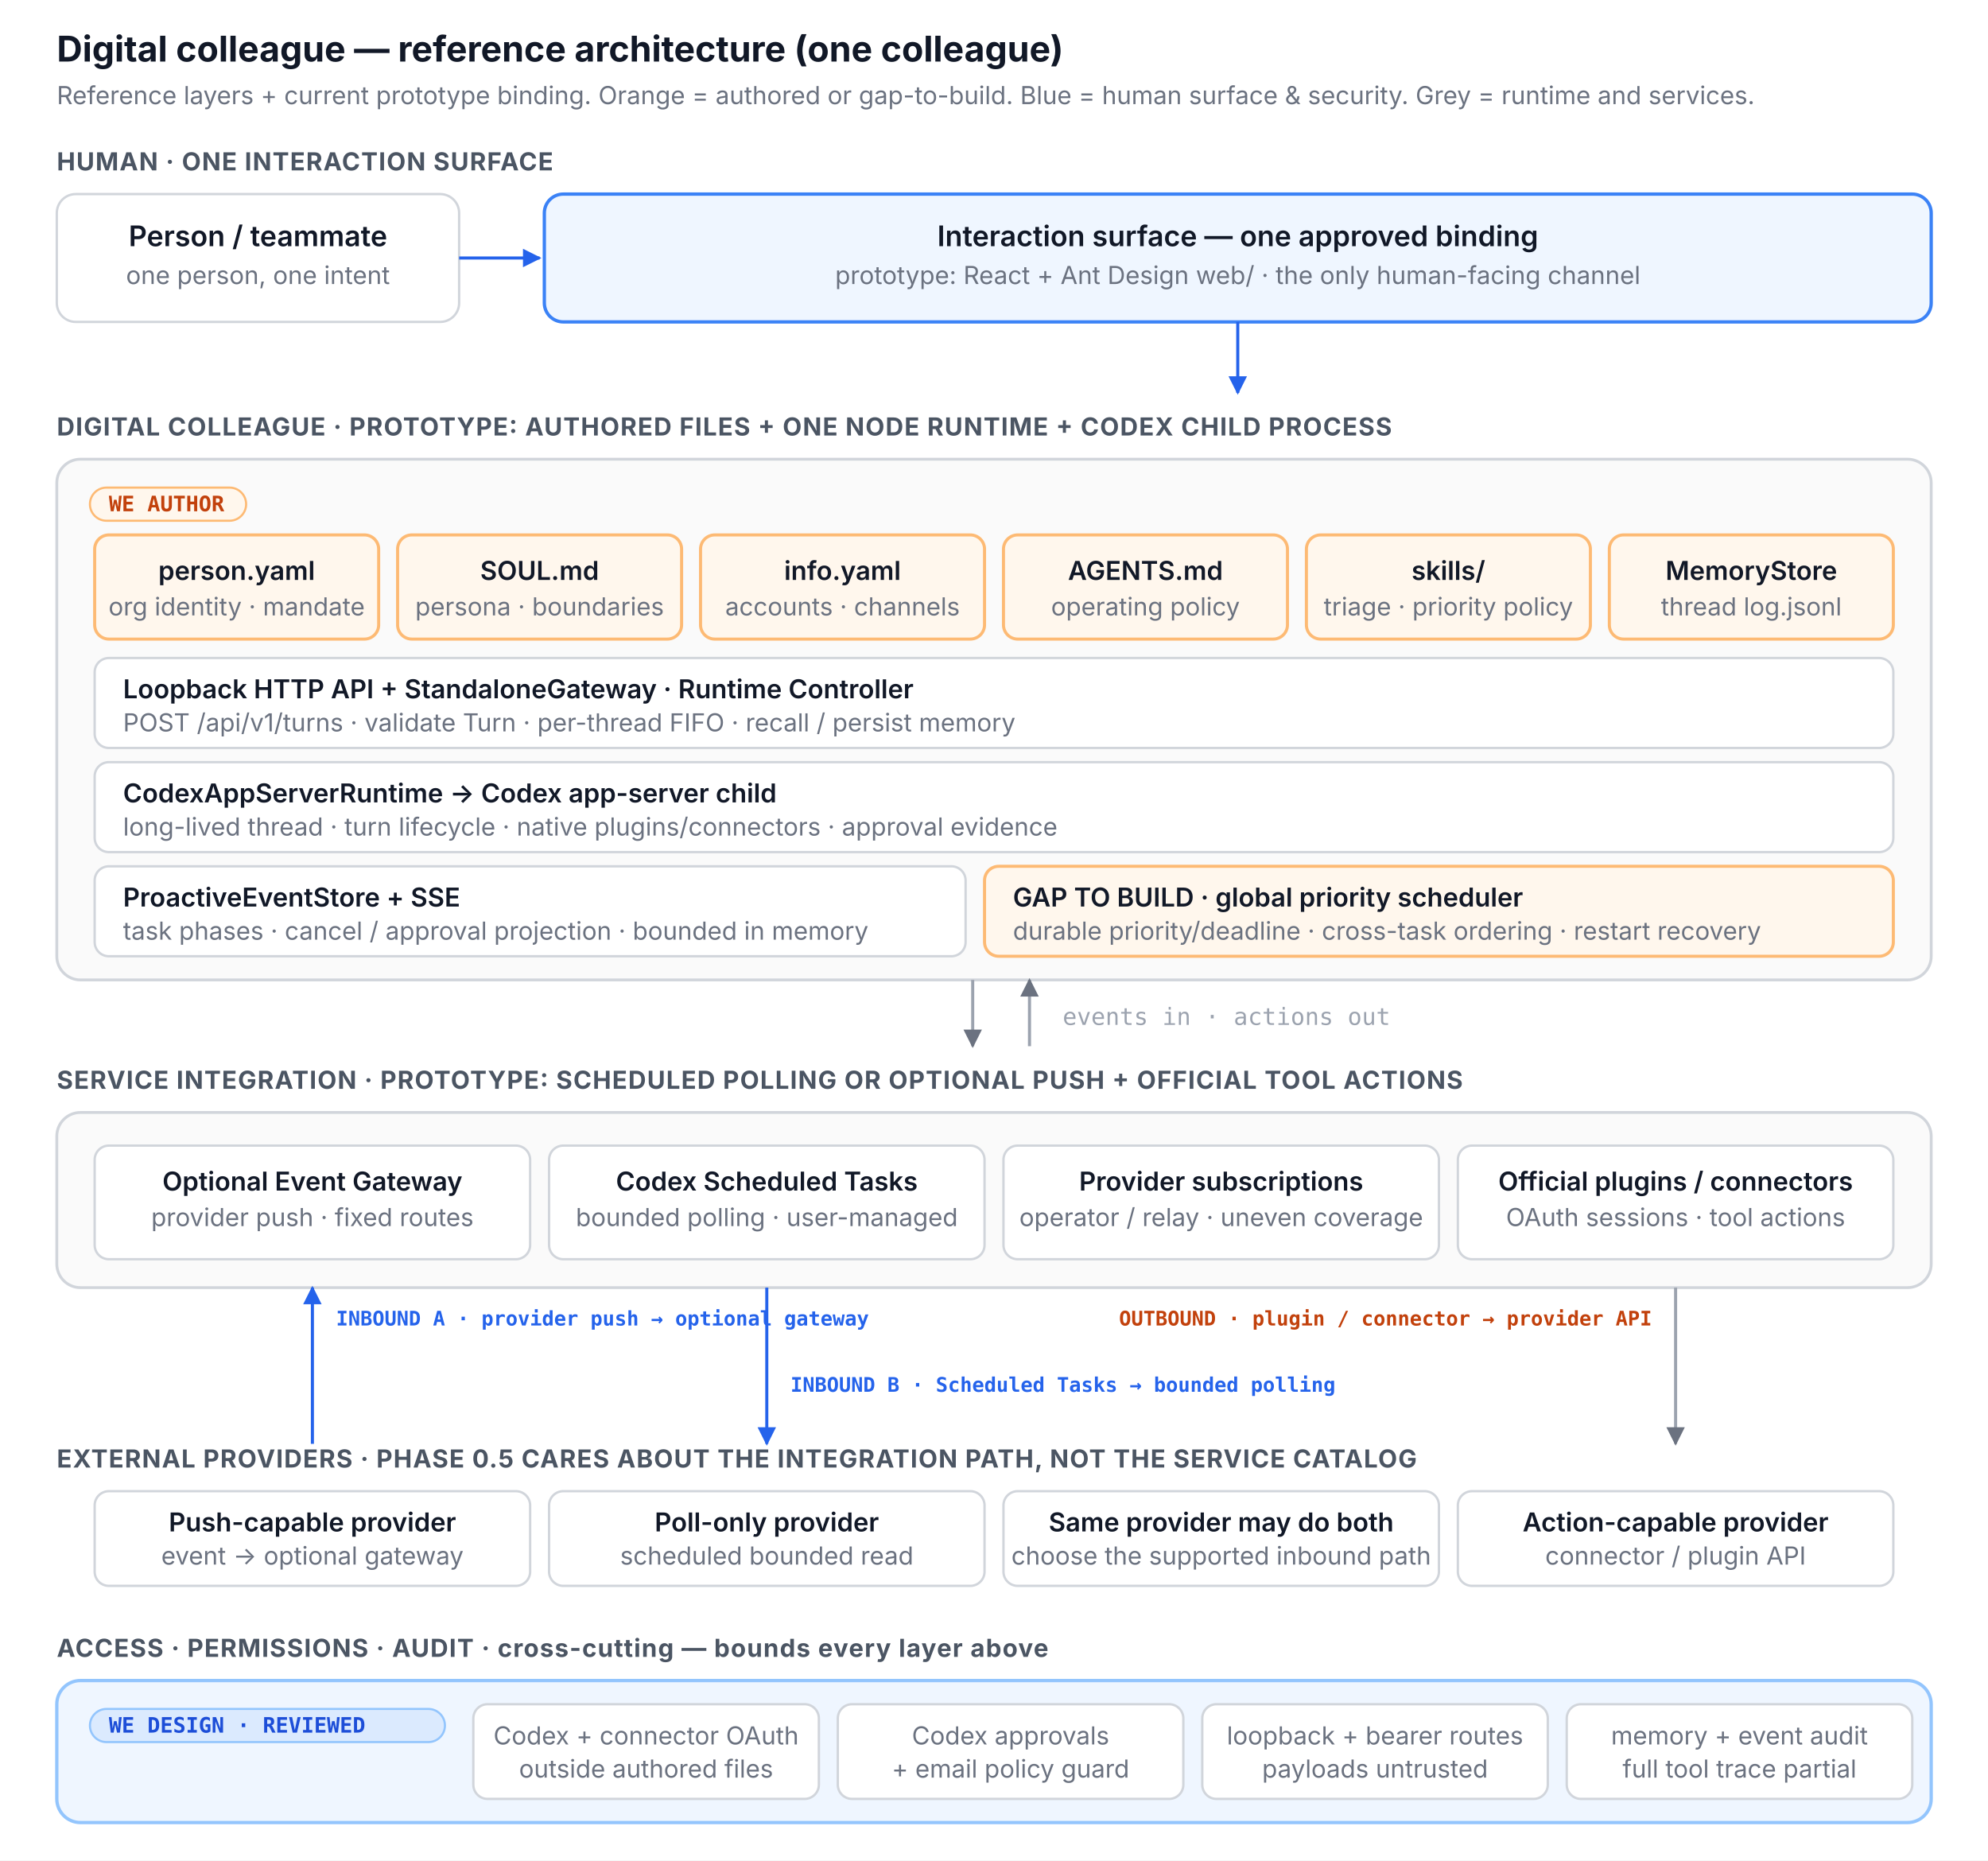
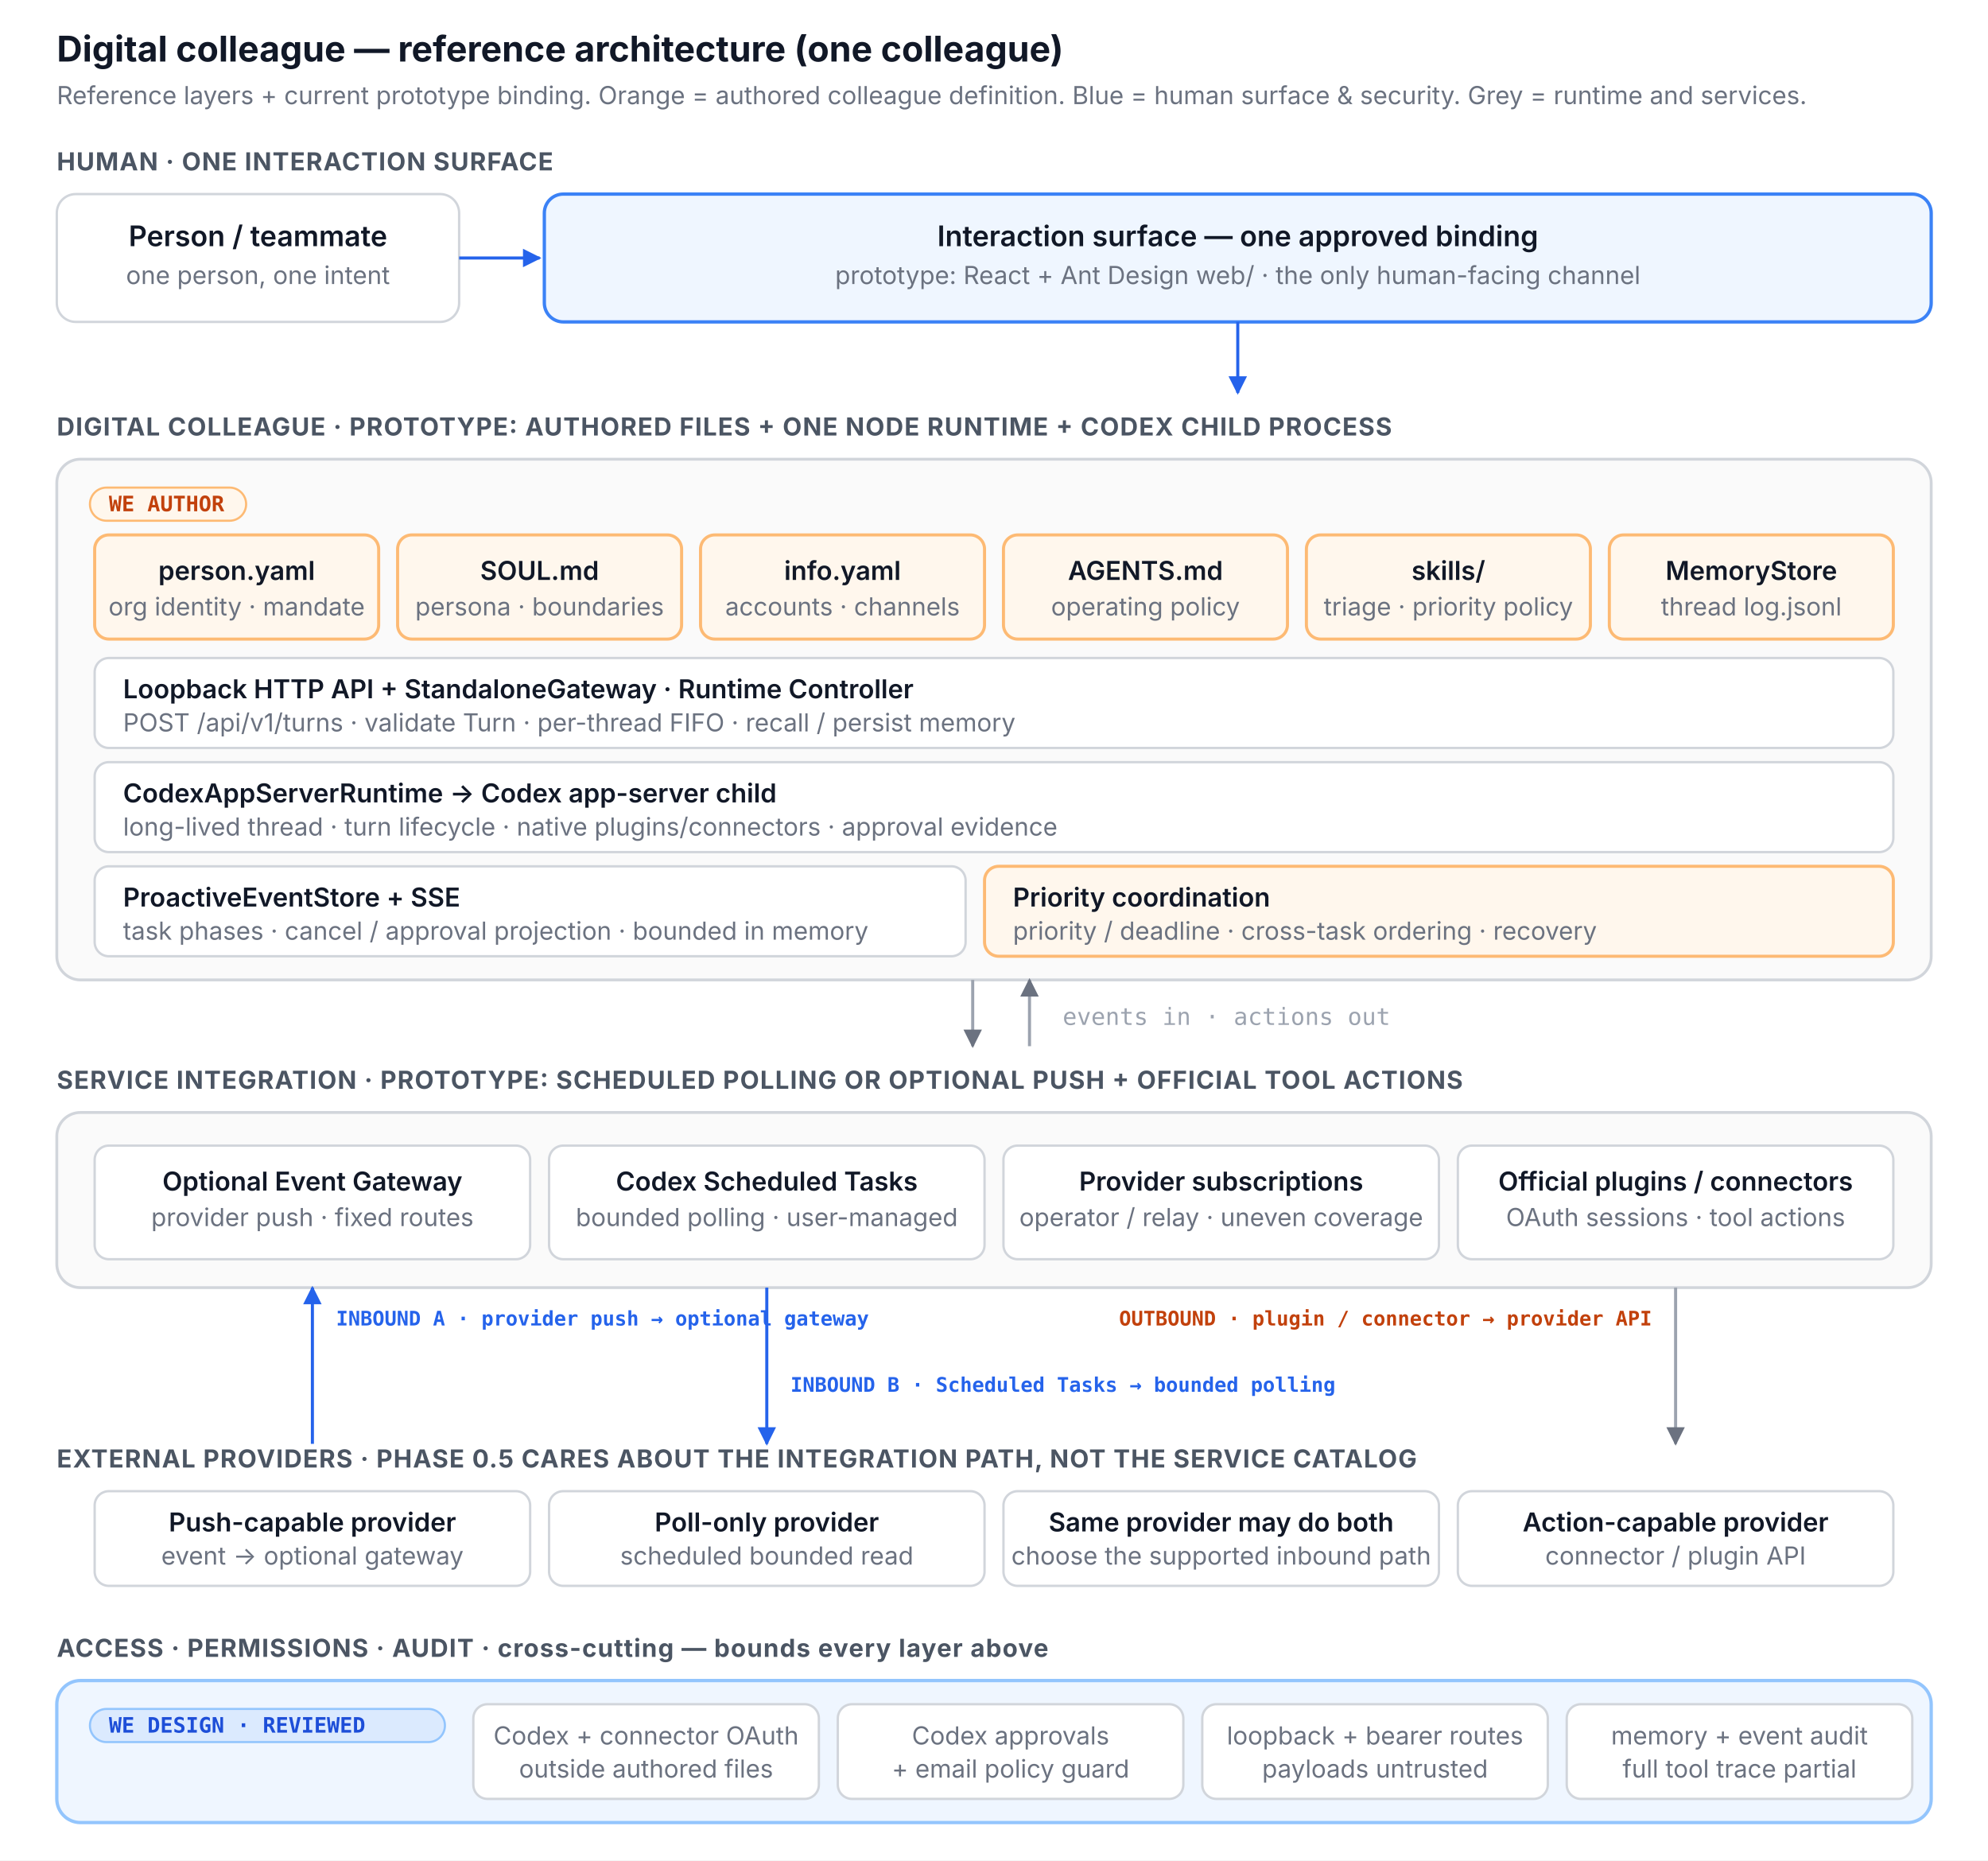
<svg xmlns="http://www.w3.org/2000/svg" viewBox="0 0 840 786" role="img" font-family="ui-sans-serif, system-ui, -apple-system, sans-serif">
  <defs>
    <marker id="arr" viewBox="0 0 10 10" refX="9" refY="5" markerWidth="6" markerHeight="6" orient="auto">
      <path d="M0,0 L10,5 L0,10 z" fill="#6b7280" />
    </marker>
    <marker id="arrB" viewBox="0 0 10 10" refX="9" refY="5" markerWidth="6" markerHeight="6" orient="auto">
      <path d="M0,0 L10,5 L0,10 z" fill="#2563eb" />
    </marker>
  </defs>
  <style>
    .h1 { font-size: 15px; font-weight: 700; fill: #111827; }
    .label { font-size: 12px; font-weight: 600; fill: #111827; }
    .labelS { font-size: 11px; font-weight: 600; fill: #111827; }
    .sub { font-size: 10.5px; fill: #6b7280; }
    .port { font-size: 10px; fill: #9ca3af; font-family: ui-monospace, monospace; }
    .tier { font-size: 10.5px; font-weight: 700; fill: #4b5563; letter-spacing: 0.4px; }
    .own { font-size: 9px; font-weight: 700; fill: #c2410c; font-family: ui-monospace, monospace; }
    .sec { font-size: 9px; font-weight: 700; fill: #1d4ed8; font-family: ui-monospace, monospace; }
    .flowIn { font-size: 8.5px; font-weight: 700; fill: #2563eb; font-family: ui-monospace, monospace; }
    .flowOut { font-size: 8.5px; font-weight: 700; fill: #c2410c; font-family: ui-monospace, monospace; }
    .edge { stroke: #9ca3af; stroke-width: 1.3; fill: none; }
    .edgeB { stroke: #2563eb; stroke-width: 1.3; fill: none; }
    .box { fill: #ffffff; stroke: #d1d5db; stroke-width: 1; }
    .container { fill: #fafafa; stroke: #d1d5db; stroke-width: 1.2; }
    .own1 { fill: #fff7ed; stroke: #fdba74; stroke-width: 1.3; }
    .human { fill: #eff6ff; stroke: #3b82f6; stroke-width: 1.4; }
    .secband { fill: #eff6ff; stroke: #93c5fd; stroke-width: 1.4; }
    .chip { fill: #fff7ed; stroke: #fdba74; stroke-width: 0.9; }
    .chipB { fill: #dbeafe; stroke: #93c5fd; stroke-width: 0.9; }
  </style>
  <rect width="840" height="786" fill="#ffffff" />
  <text x="24" y="26" class="h1">Digital colleague — reference architecture (one colleague)</text>
-   <text x="24" y="44" class="sub">Reference layers + current prototype binding. Orange = authored or gap-to-build. Blue = human surface &amp; security. Grey = runtime and services.</text>
+   <text x="24" y="44" class="sub">Reference layers + current prototype binding. Orange = authored colleague definition. Blue = human surface &amp; security. Grey = runtime and services.</text>
  <text x="24" y="72" class="tier">HUMAN · ONE INTERACTION SURFACE</text>
  <rect x="24" y="82" width="170" height="54" rx="8" class="box" />
  <text x="109" y="104" text-anchor="middle" class="label">Person / teammate</text>
  <text x="109" y="120" text-anchor="middle" class="sub">one person, one intent</text>
  <line x1="194" y1="109" x2="228" y2="109" class="edgeB" marker-end="url(#arrB)" />
  <rect x="230" y="82" width="586" height="54" rx="8" class="human" />
  <text x="523" y="104" text-anchor="middle" class="label">Interaction surface — one approved binding</text>
  <text x="523" y="120" text-anchor="middle" class="sub">prototype: React + Ant Design web/ · the only human-facing channel</text>
  <line x1="523" y1="136" x2="523" y2="166" class="edgeB" marker-end="url(#arrB)" />
  <text x="24" y="184" class="tier">DIGITAL COLLEAGUE · PROTOTYPE: AUTHORED FILES + ONE NODE RUNTIME + CODEX CHILD PROCESS</text>
  <rect x="24" y="194" width="792" height="220" rx="10" class="container" />
  <rect x="38" y="206" width="66" height="14" rx="7" class="chip" />
  <text x="46" y="216" class="own">WE AUTHOR</text>
  <rect x="40" y="226" width="120" height="44" rx="6" class="own1" />
  <text x="100" y="245" text-anchor="middle" class="labelS">person.yaml</text>
  <text x="100" y="260" text-anchor="middle" class="sub">org identity · mandate</text>
  <rect x="168" y="226" width="120" height="44" rx="6" class="own1" />
  <text x="228" y="245" text-anchor="middle" class="labelS">SOUL.md</text>
  <text x="228" y="260" text-anchor="middle" class="sub">persona · boundaries</text>
  <rect x="296" y="226" width="120" height="44" rx="6" class="own1" />
  <text x="356" y="245" text-anchor="middle" class="labelS">info.yaml</text>
  <text x="356" y="260" text-anchor="middle" class="sub">accounts · channels</text>
  <rect x="424" y="226" width="120" height="44" rx="6" class="own1" />
  <text x="484" y="245" text-anchor="middle" class="labelS">AGENTS.md</text>
  <text x="484" y="260" text-anchor="middle" class="sub">operating policy</text>
  <rect x="552" y="226" width="120" height="44" rx="6" class="own1" />
  <text x="612" y="245" text-anchor="middle" class="labelS">skills/</text>
  <text x="612" y="260" text-anchor="middle" class="sub">triage · priority policy</text>
  <rect x="680" y="226" width="120" height="44" rx="6" class="own1" />
  <text x="740" y="245" text-anchor="middle" class="labelS">MemoryStore</text>
  <text x="740" y="260" text-anchor="middle" class="sub">thread log.jsonl</text>
  <rect x="40" y="278" width="760" height="38" rx="6" class="box" />
  <text x="52" y="295" class="labelS">Loopback HTTP API + StandaloneGateway · Runtime Controller</text>
  <text x="52" y="309" class="sub">POST /api/v1/turns · validate Turn · per-thread FIFO · recall / persist memory</text>
  <rect x="40" y="322" width="760" height="38" rx="6" class="box" />
  <text x="52" y="339" class="labelS">CodexAppServerRuntime → Codex app-server child</text>
  <text x="52" y="353" class="sub">long-lived thread · turn lifecycle · native plugins/connectors · approval evidence</text>
  <rect x="40" y="366" width="368" height="38" rx="6" class="box" />
  <text x="52" y="383" class="labelS">ProactiveEventStore + SSE</text>
  <text x="52" y="397" class="sub">task phases · cancel / approval projection · bounded in memory</text>
  <rect x="416" y="366" width="384" height="38" rx="6" class="own1" />
-   <text x="428" y="383" class="labelS">GAP TO BUILD · global priority scheduler</text>
-   <text x="428" y="397" class="sub">durable priority/deadline · cross-task ordering · restart recovery</text>
+   <text x="428" y="383" class="labelS">Priority coordination</text>
+   <text x="428" y="397" class="sub">priority / deadline · cross-task ordering · recovery</text>
  <line x1="411" y1="414" x2="411" y2="442" class="edge" marker-end="url(#arr)" />
  <line x1="435" y1="442" x2="435" y2="414" class="edge" marker-end="url(#arr)" />
  <text x="449" y="433" class="port">events in · actions out</text>
  <text x="24" y="460" class="tier">SERVICE INTEGRATION · PROTOTYPE: SCHEDULED POLLING OR OPTIONAL PUSH + OFFICIAL TOOL ACTIONS</text>
  <rect x="24" y="470" width="792" height="74" rx="10" class="container" />
  <rect x="40" y="484" width="184" height="48" rx="6" class="box" />
  <text x="132" y="503" text-anchor="middle" class="labelS">Optional Event Gateway</text>
  <text x="132" y="518" text-anchor="middle" class="sub">provider push · fixed routes</text>
  <rect x="232" y="484" width="184" height="48" rx="6" class="box" />
  <text x="324" y="503" text-anchor="middle" class="labelS">Codex Scheduled Tasks</text>
  <text x="324" y="518" text-anchor="middle" class="sub">bounded polling · user-managed</text>
  <rect x="424" y="484" width="184" height="48" rx="6" class="box" />
  <text x="516" y="503" text-anchor="middle" class="labelS">Provider subscriptions</text>
  <text x="516" y="518" text-anchor="middle" class="sub">operator / relay · uneven coverage</text>
  <rect x="616" y="484" width="184" height="48" rx="6" class="box" />
  <text x="708" y="503" text-anchor="middle" class="labelS">Official plugins / connectors</text>
  <text x="708" y="518" text-anchor="middle" class="sub">OAuth sessions · tool actions</text>
  <line x1="132" y1="610" x2="132" y2="544" class="edgeB" marker-end="url(#arrB)" />
  <text x="142" y="560" class="flowIn">INBOUND A · provider push → optional gateway</text>
  <line x1="324" y1="544" x2="324" y2="610" class="edgeB" marker-end="url(#arrB)" />
  <text x="334" y="588" class="flowIn">INBOUND B · Scheduled Tasks → bounded polling</text>
  <line x1="708" y1="544" x2="708" y2="610" class="edge" marker-end="url(#arr)" />
  <text x="698" y="560" text-anchor="end" class="flowOut">OUTBOUND · plugin / connector → provider API</text>
  <text x="24" y="620" class="tier">EXTERNAL PROVIDERS · PHASE 0.5 CARES ABOUT THE INTEGRATION PATH, NOT THE SERVICE CATALOG</text>
  <rect x="40" y="630" width="184" height="40" rx="6" class="box" />
  <text x="132" y="647" text-anchor="middle" class="labelS">Push-capable provider</text>
  <text x="132" y="661" text-anchor="middle" class="sub">event → optional gateway</text>
  <rect x="232" y="630" width="184" height="40" rx="6" class="box" />
  <text x="324" y="647" text-anchor="middle" class="labelS">Poll-only provider</text>
  <text x="324" y="661" text-anchor="middle" class="sub">scheduled bounded read</text>
  <rect x="424" y="630" width="184" height="40" rx="6" class="box" />
  <text x="516" y="647" text-anchor="middle" class="labelS">Same provider may do both</text>
  <text x="516" y="661" text-anchor="middle" class="sub">choose the supported inbound path</text>
  <rect x="616" y="630" width="184" height="40" rx="6" class="box" />
  <text x="708" y="647" text-anchor="middle" class="labelS">Action-capable provider</text>
  <text x="708" y="661" text-anchor="middle" class="sub">connector / plugin API</text>
  <text x="24" y="700" class="tier">ACCESS · PERMISSIONS · AUDIT · cross-cutting — bounds every layer above</text>
  <rect x="24" y="710" width="792" height="60" rx="10" class="secband" />
  <rect x="38" y="722" width="150" height="14" rx="7" class="chipB" />
  <text x="46" y="732" class="sec">WE DESIGN · REVIEWED</text>
  <rect x="200" y="720" width="146" height="40" rx="6" class="box" />
  <text x="273" y="737" text-anchor="middle" class="sub">Codex + connector OAuth</text>
  <text x="273" y="751" text-anchor="middle" class="sub">outside authored files</text>
  <rect x="354" y="720" width="146" height="40" rx="6" class="box" />
  <text x="427" y="737" text-anchor="middle" class="sub">Codex approvals</text>
  <text x="427" y="751" text-anchor="middle" class="sub">+ email policy guard</text>
  <rect x="508" y="720" width="146" height="40" rx="6" class="box" />
  <text x="581" y="737" text-anchor="middle" class="sub">loopback + bearer routes</text>
  <text x="581" y="751" text-anchor="middle" class="sub">payloads untrusted</text>
  <rect x="662" y="720" width="146" height="40" rx="6" class="box" />
  <text x="735" y="737" text-anchor="middle" class="sub">memory + event audit</text>
  <text x="735" y="751" text-anchor="middle" class="sub">full tool trace partial</text>
</svg>
